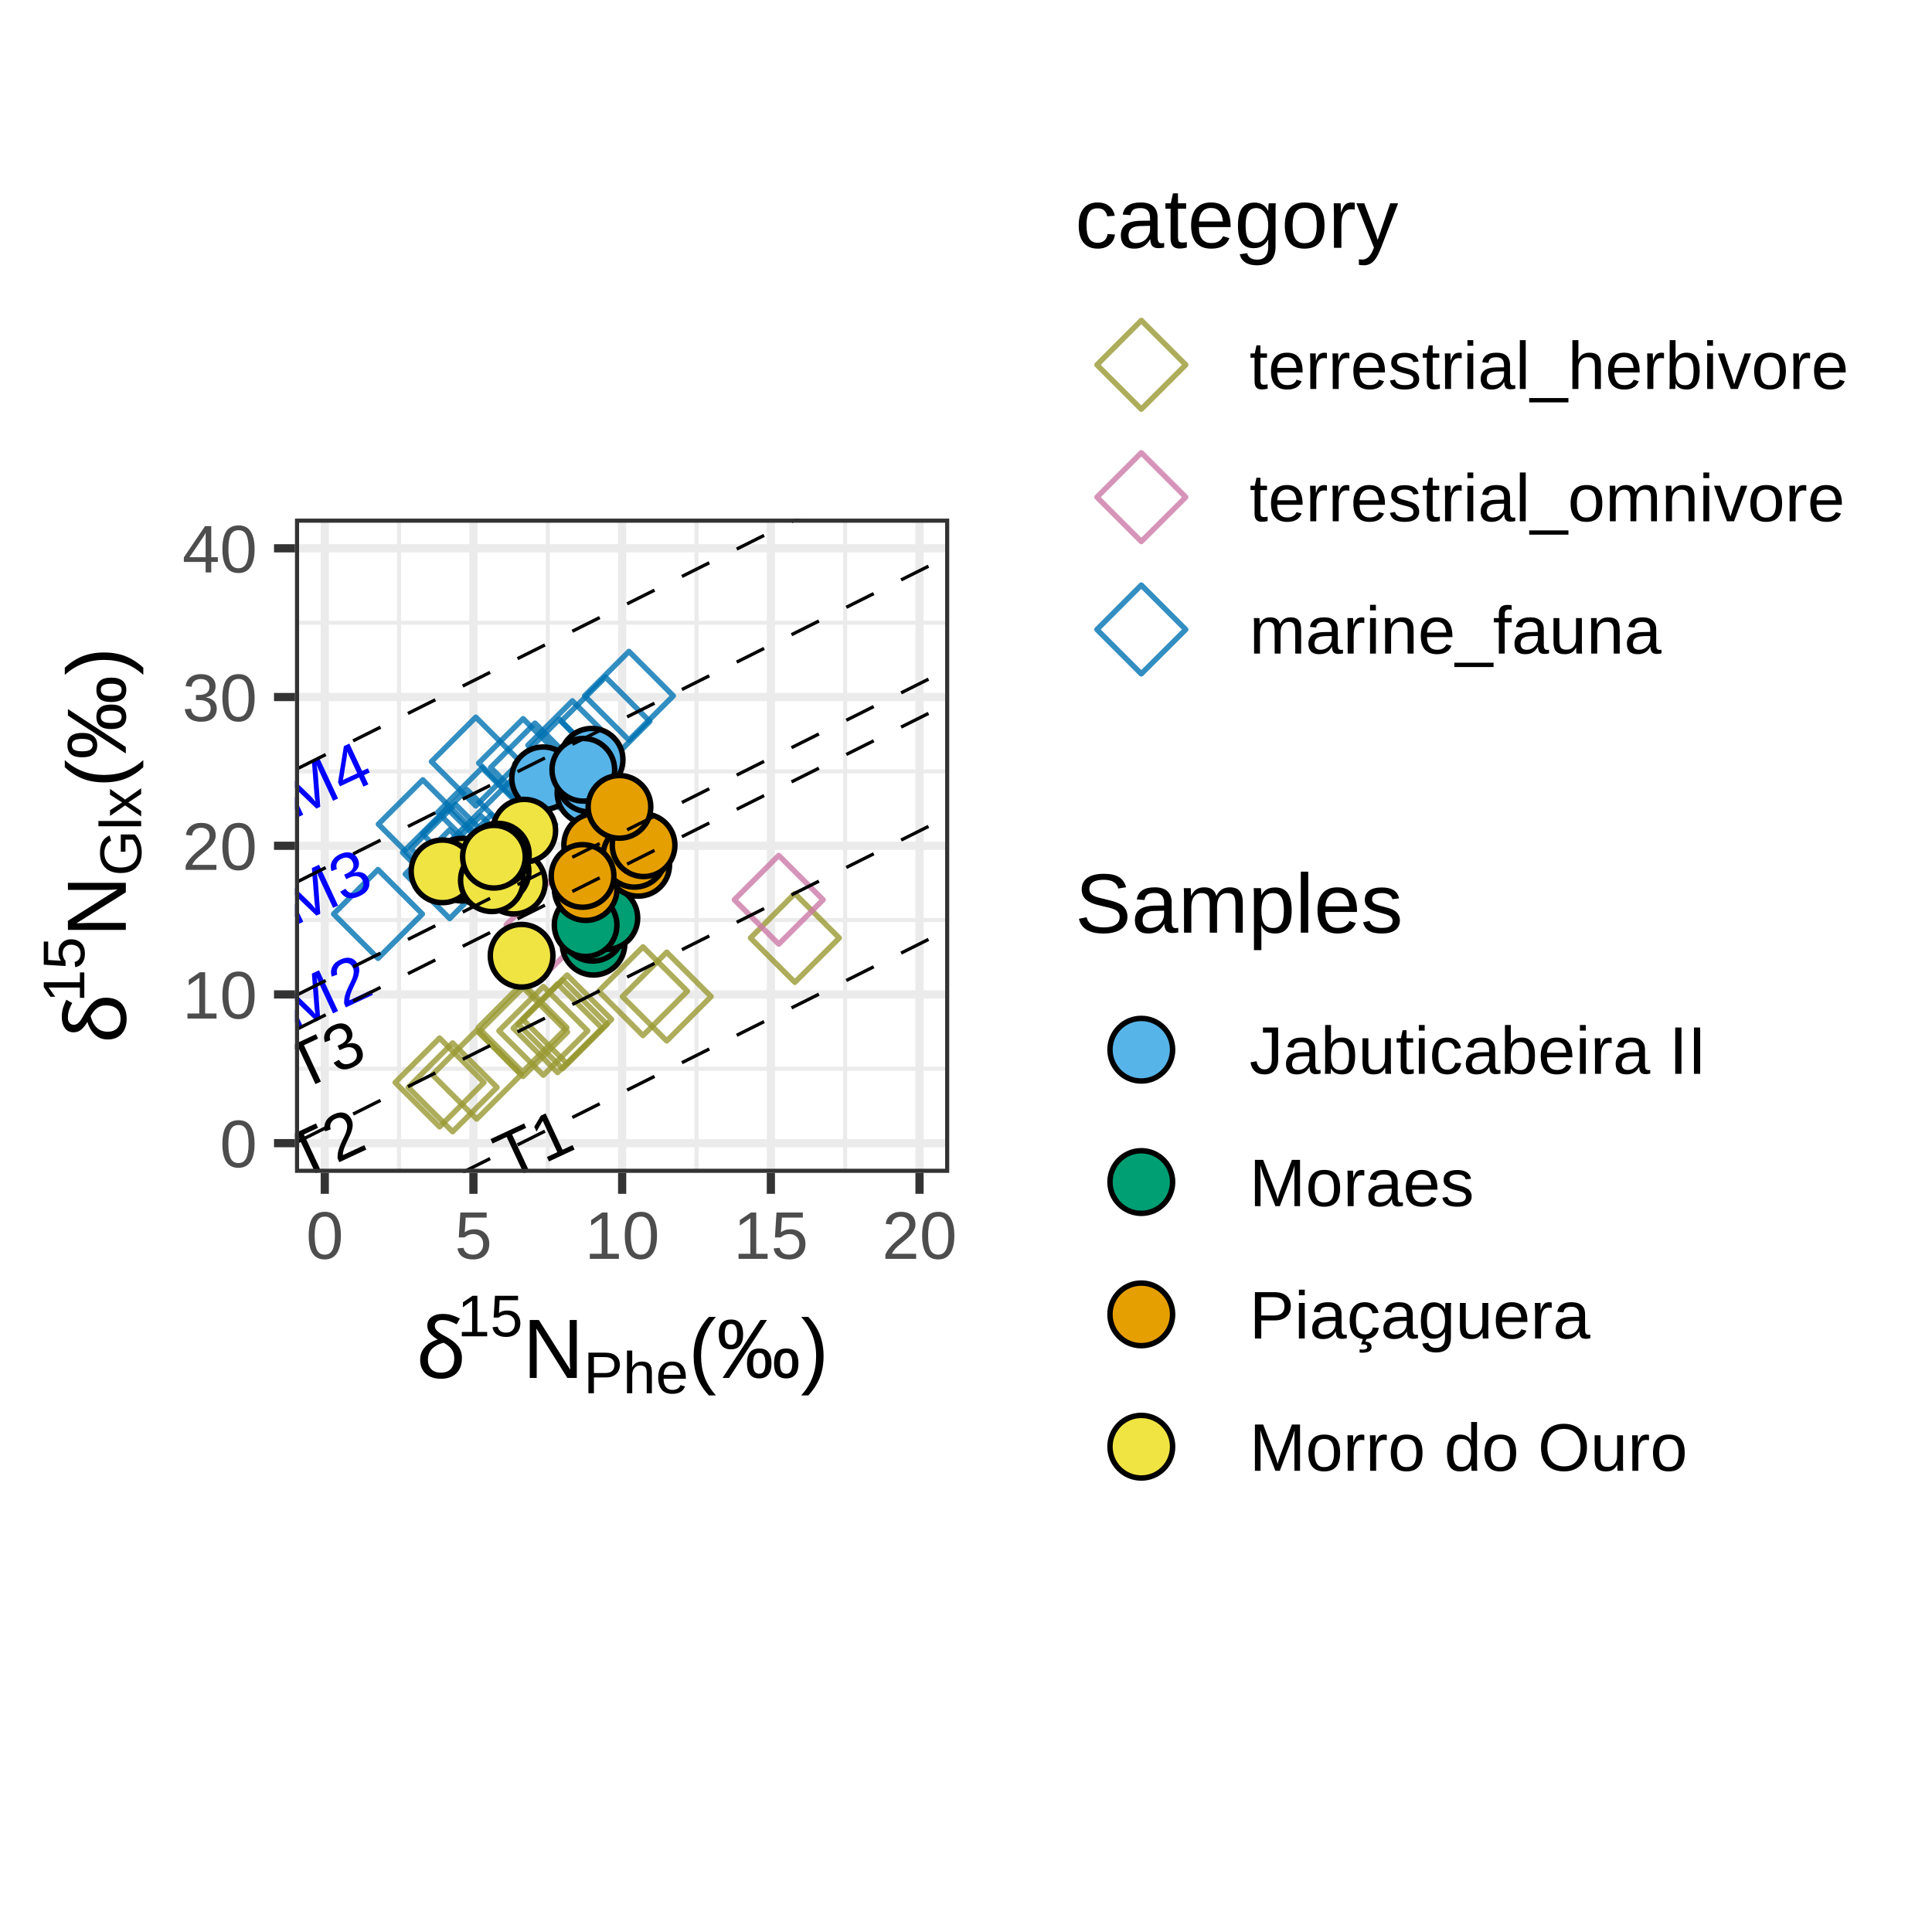
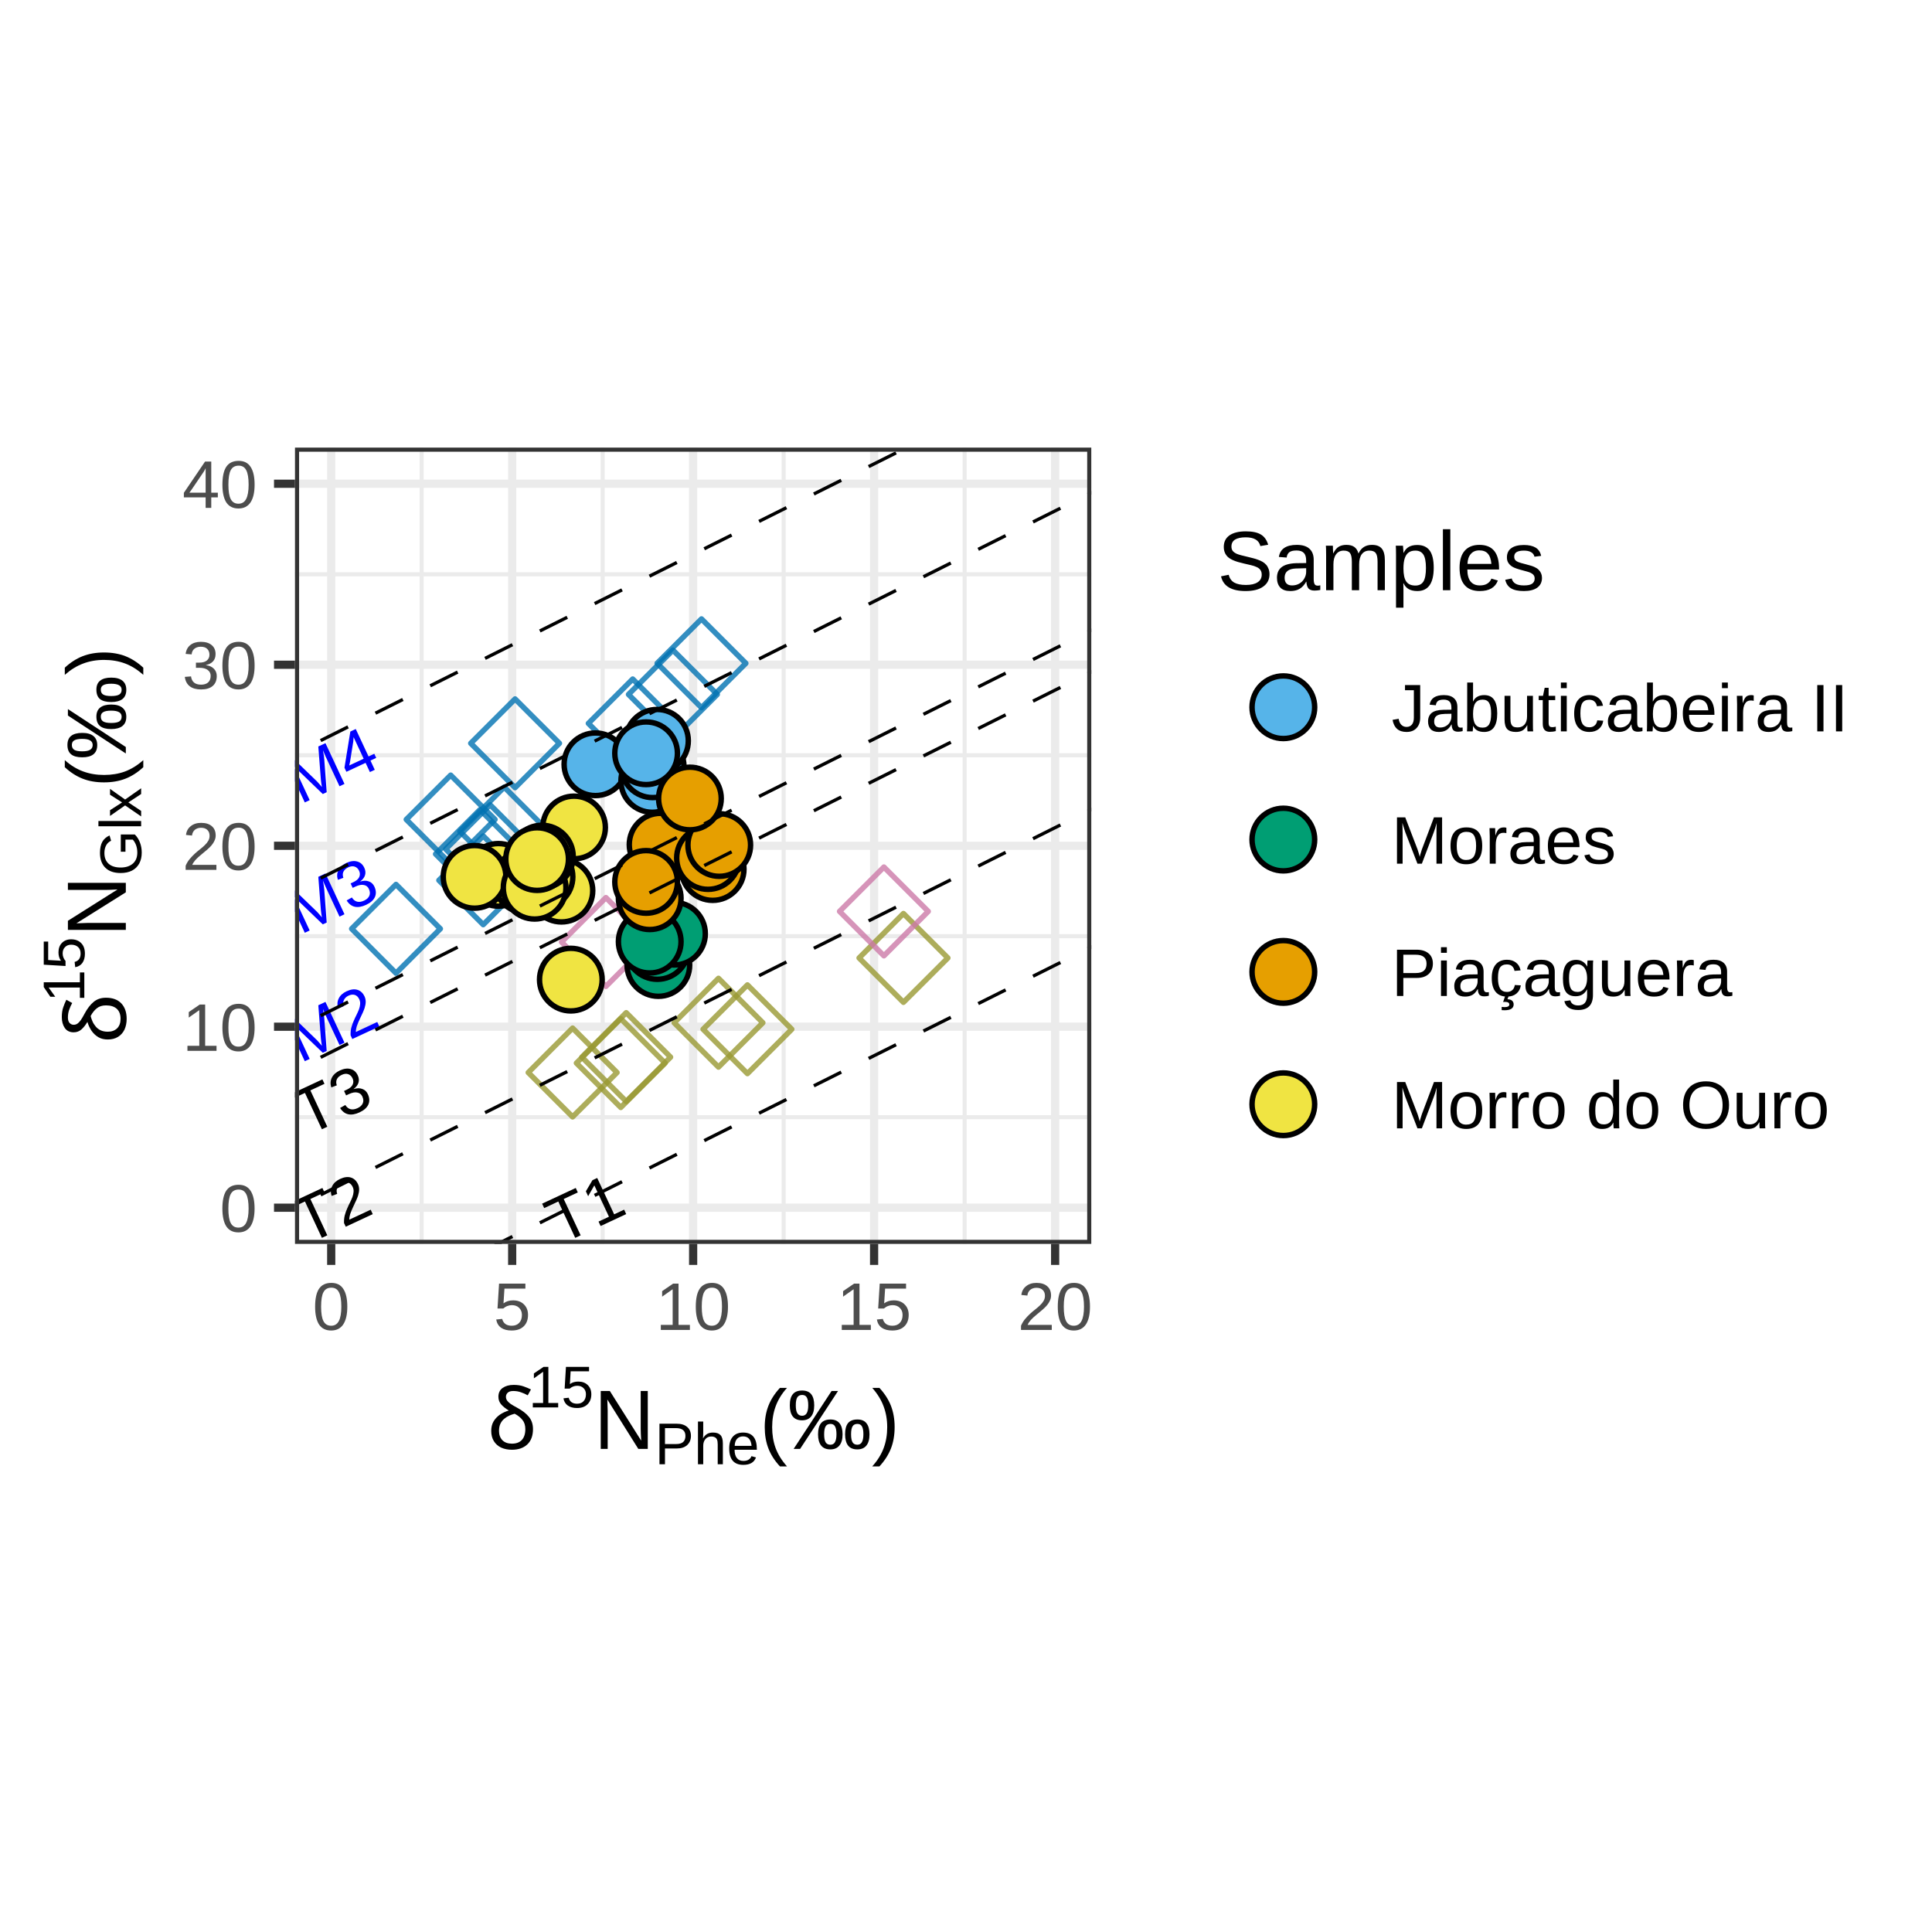
<svg xmlns="http://www.w3.org/2000/svg" width="252.28pt" height="252.28pt" viewBox="0 0 252.28 252.28">
  <g class="svglite">
    <defs>
      <style type="text/css">
    .svglite line, .svglite polyline, .svglite polygon, .svglite path, .svglite rect, .svglite circle {
      fill: none;
      stroke: #000000;
      stroke-linecap: round;
      stroke-linejoin: round;
      stroke-miterlimit: 10.00;
    }
    .svglite text {
      white-space: pre;
    }
    .svglite g.glyphgroup path {
      fill: inherit;
      stroke: none;
    }
  </style>
    </defs>
    <rect width="100%" height="100%" style="stroke: none; fill: #FFFFFF;" />
    <defs>
      <clipPath id="cpMC4wMHwyNTIuMjh8MC4wMHwyNTIuMjg=">
        <rect x="0.00" y="0.00" width="252.28" height="252.28" />
      </clipPath>
    </defs>
    <g clip-path="url(#cpMC4wMHwyNTIuMjh8MC4wMHwyNTIuMjg=)">
</g>
    <defs>
-       <clipPath id="cpMC4wMHwyNTIuMjh8NjIuMjR8MTkwLjA0">
-         <rect x="0.00" y="62.24" width="252.28" height="127.80" />
+       <clipPath id="cpMC4wMHwyNTIuMjh8NTIuOTd8MTk5LjMy">
+         <rect x="0" y="52.97" width="252.28" height="146.35" />
      </clipPath>
    </defs>
-     <g clip-path="url(#cpMC4wMHwyNTIuMjh8NjIuMjR8MTkwLjA0)">
-       <rect x="0.00" y="62.24" width="252.28" height="127.80" style="stroke-width: 1.07; stroke: #FFFFFF; fill: #FFFFFF;" />
+     <g clip-path="url(#cpMC4wMHwyNTIuMjh8NTIuOTd8MTk5LjMy)">
+       <rect x="0" y="52.97" width="252.28" height="146.35" style="stroke-width: 1.07; stroke: #FFFFFF; fill: #FFFFFF;" />
    </g>
    <g clip-path="url(#cpMC4wMHwyNTIuMjh8MC4wMHwyNTIuMjg=)">
</g>
    <defs>
-       <clipPath id="cpMzguNTJ8MTIzLjk1fDY3LjcyfDE1My4xNQ==">
-         <rect x="38.52" y="67.72" width="85.43" height="85.43" />
+       <clipPath id="cpMzguNTJ8MTQyLjUwfDU4LjQ1fDE2Mi40Mw==">
+         <rect x="38.52" y="58.45" width="103.98" height="103.98" />
      </clipPath>
    </defs>
-     <g clip-path="url(#cpMzguNTJ8MTIzLjk1fDY3LjcyfDE1My4xNQ==)">
-       <rect x="38.52" y="67.72" width="85.43" height="85.43" style="stroke-width: 1.07; stroke: none; fill: #FFFFFF;" />
-       <polyline points="38.52,139.56 123.95,139.56 " style="stroke-width: 0.53; stroke: #EBEBEB; stroke-linecap: butt;" />
-       <polyline points="38.52,120.14 123.95,120.14 " style="stroke-width: 0.53; stroke: #EBEBEB; stroke-linecap: butt;" />
-       <polyline points="38.52,100.73 123.95,100.73 " style="stroke-width: 0.53; stroke: #EBEBEB; stroke-linecap: butt;" />
-       <polyline points="38.52,81.31 123.95,81.31 " style="stroke-width: 0.53; stroke: #EBEBEB; stroke-linecap: butt;" />
-       <polyline points="52.11,153.15 52.11,67.72 " style="stroke-width: 0.53; stroke: #EBEBEB; stroke-linecap: butt;" />
-       <polyline points="71.53,153.15 71.53,67.72 " style="stroke-width: 0.53; stroke: #EBEBEB; stroke-linecap: butt;" />
-       <polyline points="90.95,153.15 90.95,67.72 " style="stroke-width: 0.53; stroke: #EBEBEB; stroke-linecap: butt;" />
-       <polyline points="110.36,153.15 110.36,67.72 " style="stroke-width: 0.53; stroke: #EBEBEB; stroke-linecap: butt;" />
-       <polyline points="38.52,149.27 123.95,149.27 " style="stroke-width: 1.07; stroke: #EBEBEB; stroke-linecap: butt;" />
-       <polyline points="38.52,129.85 123.95,129.85 " style="stroke-width: 1.07; stroke: #EBEBEB; stroke-linecap: butt;" />
-       <polyline points="38.52,110.44 123.95,110.44 " style="stroke-width: 1.07; stroke: #EBEBEB; stroke-linecap: butt;" />
-       <polyline points="38.52,91.02 123.95,91.02 " style="stroke-width: 1.07; stroke: #EBEBEB; stroke-linecap: butt;" />
-       <polyline points="38.52,71.60 123.95,71.60 " style="stroke-width: 1.07; stroke: #EBEBEB; stroke-linecap: butt;" />
-       <polyline points="42.41,153.15 42.41,67.72 " style="stroke-width: 1.07; stroke: #EBEBEB; stroke-linecap: butt;" />
-       <polyline points="61.82,153.15 61.82,67.72 " style="stroke-width: 1.07; stroke: #EBEBEB; stroke-linecap: butt;" />
-       <polyline points="81.24,153.15 81.24,67.72 " style="stroke-width: 1.07; stroke: #EBEBEB; stroke-linecap: butt;" />
-       <polyline points="100.66,153.15 100.66,67.72 " style="stroke-width: 1.07; stroke: #EBEBEB; stroke-linecap: butt;" />
-       <polyline points="120.07,153.15 120.07,67.72 " style="stroke-width: 1.07; stroke: #EBEBEB; stroke-linecap: butt;" />
-       <polygon points="49.36,125.14 55.15,119.35 49.36,113.55 43.56,119.35 " style="stroke-width: 0.71; stroke: #0072B2; stroke-opacity: 0.80;" />
-       <polygon points="55.21,113.42 61.00,107.62 55.21,101.83 49.41,107.62 " style="stroke-width: 0.71; stroke: #0072B2; stroke-opacity: 0.80;" />
-       <polygon points="58.37,117.12 64.16,111.33 58.37,105.54 52.57,111.33 " style="stroke-width: 0.71; stroke: #0072B2; stroke-opacity: 0.80;" />
-       <polygon points="58.72,119.94 64.51,114.14 58.72,108.35 52.92,114.14 " style="stroke-width: 0.71; stroke: #0072B2; stroke-opacity: 0.80;" />
-       <polygon points="59.45,116.61 65.24,110.81 59.45,105.02 53.65,110.81 " style="stroke-width: 0.71; stroke: #0072B2; stroke-opacity: 0.80;" />
-       <polygon points="60.97,114.69 66.76,108.90 60.97,103.11 55.17,108.90 " style="stroke-width: 0.71; stroke: #0072B2; stroke-opacity: 0.80;" />
-       <polygon points="62.13,105.24 67.93,99.45 62.13,93.65 56.34,99.45 " style="stroke-width: 0.71; stroke: #0072B2; stroke-opacity: 0.80;" />
-       <polygon points="74.74,103.10 80.53,97.31 74.74,91.52 68.94,97.31 " style="stroke-width: 0.71; stroke: #0072B2; stroke-opacity: 0.80;" />
-       <polygon points="79.06,99.99 84.85,94.20 79.06,88.41 73.27,94.20 " style="stroke-width: 0.71; stroke: #0072B2; stroke-opacity: 0.80;" />
-       <polygon points="82.13,96.65 87.92,90.86 82.13,85.06 76.34,90.86 " style="stroke-width: 0.71; stroke: #0072B2; stroke-opacity: 0.80;" />
-       <polygon points="103.79,128.27 109.59,122.48 103.79,116.68 98.00,122.48 " style="stroke-width: 0.71; stroke: #999933; stroke-opacity: 0.80;" />
-       <polygon points="83.96,135.22 89.76,129.43 83.96,123.64 78.17,129.43 " style="stroke-width: 0.71; stroke: #999933; stroke-opacity: 0.80;" />
-       <polygon points="74.05,138.91 79.85,133.11 74.05,127.32 68.26,133.11 " style="stroke-width: 0.71; stroke: #999933; stroke-opacity: 0.80;" />
-       <polygon points="73.47,139.55 79.27,133.75 73.47,127.96 67.68,133.75 " style="stroke-width: 0.71; stroke: #999933; stroke-opacity: 0.80;" />
-       <polygon points="68.31,140.56 74.10,134.76 68.31,128.97 62.51,134.76 " style="stroke-width: 0.71; stroke: #999933; stroke-opacity: 0.80;" />
-       <polygon points="101.69,123.28 107.48,117.49 101.69,111.70 95.89,117.49 " style="stroke-width: 0.71; stroke: #CC79A7; stroke-opacity: 0.80;" />
-       <polygon points="87.06,135.92 92.85,130.13 87.06,124.34 81.27,130.13 " style="stroke-width: 0.71; stroke: #999933; stroke-opacity: 0.80;" />
-       <polygon points="71.88,126.56 77.67,120.77 71.88,114.97 66.09,120.77 " style="stroke-width: 0.71; stroke: #CC79A7; stroke-opacity: 0.80;" />
-       <polygon points="66.75,113.47 72.55,107.68 66.75,101.89 60.96,107.68 " style="stroke-width: 0.71; stroke: #0072B2; stroke-opacity: 0.80;" />
-       <polygon points="64.15,117.98 69.95,112.18 64.15,106.39 58.36,112.18 " style="stroke-width: 0.71; stroke: #0072B2; stroke-opacity: 0.80;" />
-       <polygon points="62.79,118.11 68.59,112.32 62.79,106.53 57.00,112.32 " style="stroke-width: 0.71; stroke: #0072B2; stroke-opacity: 0.80;" />
-       <polygon points="69.86,106.02 75.65,100.22 69.86,94.43 64.07,100.22 " style="stroke-width: 0.71; stroke: #0072B2; stroke-opacity: 0.80;" />
-       <polygon points="68.31,105.43 74.10,99.64 68.31,93.85 62.51,99.64 " style="stroke-width: 0.71; stroke: #0072B2; stroke-opacity: 0.80;" />
-       <polygon points="73.04,105.49 78.84,99.70 73.04,93.91 67.25,99.70 " style="stroke-width: 0.71; stroke: #0072B2; stroke-opacity: 0.80;" />
-       <polygon points="62.95,111.86 68.74,106.07 62.95,100.27 57.16,106.07 " style="stroke-width: 0.71; stroke: #0072B2; stroke-opacity: 0.80;" />
-       <polygon points="59.10,147.78 64.90,141.99 59.10,136.19 53.31,141.99 " style="stroke-width: 0.71; stroke: #999933; stroke-opacity: 0.80;" />
-       <polygon points="57.40,147.14 63.19,141.35 57.40,135.55 51.60,141.35 " style="stroke-width: 0.71; stroke: #999933; stroke-opacity: 0.80;" />
-       <polygon points="62.25,146.13 68.04,140.34 62.25,134.54 56.46,140.34 " style="stroke-width: 0.71; stroke: #999933; stroke-opacity: 0.80;" />
-       <polygon points="68.23,139.98 74.02,134.18 68.23,128.39 62.44,134.18 " style="stroke-width: 0.71; stroke: #999933; stroke-opacity: 0.80;" />
-       <polygon points="70.95,140.40 76.74,134.61 70.95,128.82 65.15,134.61 " style="stroke-width: 0.71; stroke: #999933; stroke-opacity: 0.80;" />
-       <polygon points="72.81,140.05 78.61,134.26 72.81,128.47 67.02,134.26 " style="stroke-width: 0.71; stroke: #999933; stroke-opacity: 0.80;" />
-       <circle cx="70.92" cy="101.63" r="4.09" style="stroke-width: 0.71; fill: #56B4E9;" />
-       <circle cx="76.84" cy="103.49" r="4.09" style="stroke-width: 0.71; fill: #56B4E9;" />
-       <circle cx="76.88" cy="101.91" r="4.09" style="stroke-width: 0.71; fill: #56B4E9;" />
-       <circle cx="77.25" cy="99.21" r="4.09" style="stroke-width: 0.71; fill: #56B4E9;" />
-       <circle cx="76.17" cy="100.52" r="4.09" style="stroke-width: 0.71; fill: #56B4E9;" />
-       <circle cx="77.50" cy="123.23" r="4.09" style="stroke-width: 0.71; fill: #009E73;" />
-       <circle cx="77.38" cy="121.41" r="4.09" style="stroke-width: 0.71; fill: #009E73;" />
-       <circle cx="79.18" cy="119.88" r="4.09" style="stroke-width: 0.71; fill: #009E73;" />
-       <circle cx="76.47" cy="120.80" r="4.09" style="stroke-width: 0.71; fill: #009E73;" />
-       <circle cx="82.63" cy="111.73" r="4.09" style="stroke-width: 0.71; fill: #E69F00;" />
-       <circle cx="81.07" cy="108.92" r="4.09" style="stroke-width: 0.71; fill: #E69F00;" />
-       <circle cx="83.34" cy="112.93" r="4.09" style="stroke-width: 0.71; fill: #E69F00;" />
-       <circle cx="76.48" cy="116.10" r="4.09" style="stroke-width: 0.71; fill: #E69F00;" />
-       <circle cx="77.72" cy="110.32" r="4.09" style="stroke-width: 0.71; fill: #E69F00;" />
-       <circle cx="82.84" cy="111.75" r="4.09" style="stroke-width: 0.71; fill: #E69F00;" />
-       <circle cx="84.04" cy="110.37" r="4.09" style="stroke-width: 0.71; fill: #E69F00;" />
-       <circle cx="76.07" cy="114.38" r="4.09" style="stroke-width: 0.71; fill: #E69F00;" />
-       <circle cx="80.89" cy="105.36" r="4.09" style="stroke-width: 0.71; fill: #E69F00;" />
-       <circle cx="67.10" cy="115.25" r="4.09" style="stroke-width: 0.71; fill: #F0E442;" />
-       <circle cx="60.35" cy="113.56" r="4.09" style="stroke-width: 0.71; fill: #F0E442;" />
-       <circle cx="63.26" cy="114.26" r="4.09" style="stroke-width: 0.71; fill: #F0E442;" />
-       <circle cx="57.78" cy="113.78" r="4.09" style="stroke-width: 0.71; fill: #F0E442;" />
-       <circle cx="68.11" cy="124.80" r="4.09" style="stroke-width: 0.71; fill: #F0E442;" />
-       <circle cx="64.97" cy="113.78" r="4.09" style="stroke-width: 0.71; fill: #F0E442;" />
-       <circle cx="68.46" cy="108.47" r="4.09" style="stroke-width: 0.71; fill: #F0E442;" />
-       <circle cx="64.23" cy="114.94" r="4.09" style="stroke-width: 0.71; fill: #F0E442;" />
-       <circle cx="65.01" cy="111.60" r="4.09" style="stroke-width: 0.71; fill: #F0E442;" />
-       <circle cx="64.50" cy="111.87" r="4.09" style="stroke-width: 0.71; fill: #F0E442;" />
-       <text transform="translate(70.88,152.04) rotate(-25)" text-anchor="middle" style="font-size: 8.54px; font-family: &quot;Arial&quot;;" textLength="9.97px" lengthAdjust="spacingAndGlyphs">T1</text>
-       <text transform="translate(43.70,152.04) rotate(-25)" text-anchor="middle" style="font-size: 8.54px; font-family: &quot;Arial&quot;;" textLength="9.97px" lengthAdjust="spacingAndGlyphs">T2</text>
-       <text transform="translate(43.70,140.39) rotate(-25)" text-anchor="middle" style="font-size: 8.54px; font-family: &quot;Arial&quot;;" textLength="9.97px" lengthAdjust="spacingAndGlyphs">T3</text>
-       <text transform="translate(43.70,132.23) rotate(-25)" text-anchor="middle" style="font-size: 8.54px;fill: #0000FF; font-family: &quot;Arial&quot;;" textLength="11.86px" lengthAdjust="spacingAndGlyphs">M2</text>
-       <text transform="translate(43.70,118.45) rotate(-25)" text-anchor="middle" style="font-size: 8.54px;fill: #0000FF; font-family: &quot;Arial&quot;;" textLength="11.86px" lengthAdjust="spacingAndGlyphs">M3</text>
-       <text transform="translate(43.70,104.47) rotate(-25)" text-anchor="middle" style="font-size: 8.54px;fill: #0000FF; font-family: &quot;Arial&quot;;" textLength="11.86px" lengthAdjust="spacingAndGlyphs">M4</text>
-       <line x1="-46.91" y1="206.74" x2="209.39" y2="78.59" style="stroke-width: 0.43; stroke-dasharray: 4.00,4.00; stroke-linecap: butt;" />
-       <line x1="-46.91" y1="191.98" x2="209.39" y2="63.84" style="stroke-width: 0.43; stroke-dasharray: 4.00,4.00; stroke-linecap: butt;" />
-       <line x1="-46.91" y1="177.23" x2="209.39" y2="49.08" style="stroke-width: 0.43; stroke-dasharray: 4.00,4.00; stroke-linecap: butt;" />
-       <line x1="-46.91" y1="172.76" x2="209.39" y2="44.61" style="stroke-width: 0.43; stroke-dasharray: 4.00,4.00; stroke-linecap: butt;" />
-       <line x1="-46.91" y1="158.01" x2="209.39" y2="29.86" style="stroke-width: 0.43; stroke-dasharray: 4.00,4.00; stroke-linecap: butt;" />
-       <line x1="-46.91" y1="143.25" x2="209.39" y2="15.10" style="stroke-width: 0.43; stroke-dasharray: 4.00,4.00; stroke-linecap: butt;" />
-       <rect x="38.52" y="67.72" width="85.43" height="85.43" style="stroke-width: 1.07; stroke: #333333;" />
+     <g clip-path="url(#cpMzguNTJ8MTQyLjUwfDU4LjQ1fDE2Mi40Mw==)">
+       <rect x="38.52" y="58.45" width="103.98" height="103.98" style="stroke-width: 1.07; stroke: none; fill: #FFFFFF;" />
+       <polyline points="38.52,145.88 142.50,145.88 " style="stroke-width: 0.53; stroke: #EBEBEB; stroke-linecap: butt;" />
+       <polyline points="38.52,122.25 142.50,122.25 " style="stroke-width: 0.53; stroke: #EBEBEB; stroke-linecap: butt;" />
+       <polyline points="38.52,98.62 142.50,98.62 " style="stroke-width: 0.53; stroke: #EBEBEB; stroke-linecap: butt;" />
+       <polyline points="38.52,74.99 142.50,74.99 " style="stroke-width: 0.53; stroke: #EBEBEB; stroke-linecap: butt;" />
+       <polyline points="55.06,162.43 55.06,58.45 " style="stroke-width: 0.53; stroke: #EBEBEB; stroke-linecap: butt;" />
+       <polyline points="78.70,162.43 78.70,58.45 " style="stroke-width: 0.53; stroke: #EBEBEB; stroke-linecap: butt;" />
+       <polyline points="102.33,162.43 102.33,58.45 " style="stroke-width: 0.53; stroke: #EBEBEB; stroke-linecap: butt;" />
+       <polyline points="125.96,162.43 125.96,58.45 " style="stroke-width: 0.53; stroke: #EBEBEB; stroke-linecap: butt;" />
+       <polyline points="38.52,157.70 142.50,157.70 " style="stroke-width: 1.07; stroke: #EBEBEB; stroke-linecap: butt;" />
+       <polyline points="38.52,134.07 142.50,134.07 " style="stroke-width: 1.07; stroke: #EBEBEB; stroke-linecap: butt;" />
+       <polyline points="38.52,110.44 142.50,110.44 " style="stroke-width: 1.07; stroke: #EBEBEB; stroke-linecap: butt;" />
+       <polyline points="38.52,86.80 142.50,86.80 " style="stroke-width: 1.07; stroke: #EBEBEB; stroke-linecap: butt;" />
+       <polyline points="38.52,63.17 142.50,63.17 " style="stroke-width: 1.07; stroke: #EBEBEB; stroke-linecap: butt;" />
+       <polyline points="43.25,162.43 43.25,58.45 " style="stroke-width: 1.07; stroke: #EBEBEB; stroke-linecap: butt;" />
+       <polyline points="66.88,162.43 66.88,58.45 " style="stroke-width: 1.07; stroke: #EBEBEB; stroke-linecap: butt;" />
+       <polyline points="90.51,162.43 90.51,58.45 " style="stroke-width: 1.07; stroke: #EBEBEB; stroke-linecap: butt;" />
+       <polyline points="114.14,162.43 114.14,58.45 " style="stroke-width: 1.07; stroke: #EBEBEB; stroke-linecap: butt;" />
+       <polyline points="137.78,162.43 137.78,58.45 " style="stroke-width: 1.07; stroke: #EBEBEB; stroke-linecap: butt;" />
+       <polygon points="51.71,127.08 57.50,121.28 51.71,115.49 45.92,121.28 " style="stroke-width: 0.71; stroke: #0072B2; stroke-opacity: 0.80;" />
+       <polygon points="58.85,112.80 64.64,107.01 58.85,101.22 53.05,107.01 " style="stroke-width: 0.71; stroke: #0072B2; stroke-opacity: 0.80;" />
+       <polygon points="62.67,117.32 68.47,111.52 62.67,105.73 56.88,111.52 " style="stroke-width: 0.71; stroke: #0072B2; stroke-opacity: 0.80;" />
+       <polygon points="63.10,120.74 68.89,114.95 63.10,109.16 57.31,114.95 " style="stroke-width: 0.71; stroke: #0072B2; stroke-opacity: 0.80;" />
+       <polygon points="64.00,116.68 69.79,110.88 64.00,105.09 58.20,110.88 " style="stroke-width: 0.71; stroke: #0072B2; stroke-opacity: 0.80;" />
+       <polygon points="65.84,114.36 71.63,108.57 65.84,102.78 60.05,108.57 " style="stroke-width: 0.71; stroke: #0072B2; stroke-opacity: 0.80;" />
+       <polygon points="67.26,102.85 73.05,97.06 67.26,91.27 61.47,97.06 " style="stroke-width: 0.71; stroke: #0072B2; stroke-opacity: 0.80;" />
+       <polygon points="82.62,100.25 88.41,94.46 82.62,88.67 76.83,94.46 " style="stroke-width: 0.71; stroke: #0072B2; stroke-opacity: 0.80;" />
+       <polygon points="87.87,96.47 93.66,90.68 87.87,84.89 82.07,90.68 " style="stroke-width: 0.71; stroke: #0072B2; stroke-opacity: 0.80;" />
+       <polygon points="91.60,92.41 97.39,86.61 91.60,80.82 85.81,86.61 " style="stroke-width: 0.71; stroke: #0072B2; stroke-opacity: 0.80;" />
+       <polygon points="117.97,130.88 123.77,125.09 117.97,119.29 112.18,125.09 " style="stroke-width: 0.71; stroke: #999933; stroke-opacity: 0.80;" />
+       <polygon points="93.82,139.34 99.61,133.55 93.82,127.75 88.03,133.55 " style="stroke-width: 0.71; stroke: #999933; stroke-opacity: 0.80;" />
+       <polygon points="81.77,143.83 87.56,138.04 81.77,132.24 75.98,138.04 " style="stroke-width: 0.71; stroke: #999933; stroke-opacity: 0.80;" />
+       <polygon points="81.06,144.61 86.85,138.82 81.06,133.02 75.27,138.82 " style="stroke-width: 0.71; stroke: #999933; stroke-opacity: 0.80;" />
+       <polygon points="74.77,145.84 80.57,140.05 74.77,134.25 68.98,140.05 " style="stroke-width: 0.71; stroke: #999933; stroke-opacity: 0.80;" />
+       <polygon points="115.42,124.81 121.21,119.01 115.42,113.22 109.63,119.01 " style="stroke-width: 0.71; stroke: #CC79A7; stroke-opacity: 0.80;" />
+       <polygon points="97.60,140.19 103.39,134.40 97.60,128.61 91.81,134.40 " style="stroke-width: 0.71; stroke: #999933; stroke-opacity: 0.80;" />
+       <polygon points="79.12,128.80 84.91,123.01 79.12,117.21 73.33,123.01 " style="stroke-width: 0.71; stroke: #CC79A7; stroke-opacity: 0.80;" />
+       <circle cx="77.75" cy="99.80" r="4.09" style="stroke-width: 0.71; fill: #56B4E9;" />
+       <circle cx="85.17" cy="101.98" r="4.09" style="stroke-width: 0.71; fill: #56B4E9;" />
+       <circle cx="85.22" cy="100.06" r="4.09" style="stroke-width: 0.71; fill: #56B4E9;" />
+       <circle cx="85.79" cy="96.73" r="4.09" style="stroke-width: 0.71; fill: #56B4E9;" />
+       <circle cx="84.37" cy="98.36" r="4.09" style="stroke-width: 0.71; fill: #56B4E9;" />
+       <circle cx="85.97" cy="126.01" r="4.09" style="stroke-width: 0.71; fill: #009E73;" />
+       <circle cx="85.83" cy="123.79" r="4.09" style="stroke-width: 0.71; fill: #009E73;" />
+       <circle cx="88.01" cy="121.92" r="4.09" style="stroke-width: 0.71; fill: #009E73;" />
+       <circle cx="84.84" cy="122.96" r="4.09" style="stroke-width: 0.71; fill: #009E73;" />
+       <circle cx="92.21" cy="112.02" r="4.09" style="stroke-width: 0.71; fill: #E69F00;" />
+       <circle cx="90.32" cy="108.59" r="4.09" style="stroke-width: 0.71; fill: #E69F00;" />
+       <circle cx="93.06" cy="113.48" r="4.09" style="stroke-width: 0.71; fill: #E69F00;" />
+       <circle cx="84.84" cy="117.29" r="4.09" style="stroke-width: 0.71; fill: #E69F00;" />
+       <circle cx="86.26" cy="110.29" r="4.09" style="stroke-width: 0.71; fill: #E69F00;" />
+       <circle cx="92.45" cy="112.04" r="4.09" style="stroke-width: 0.71; fill: #E69F00;" />
+       <circle cx="93.92" cy="110.34" r="4.09" style="stroke-width: 0.71; fill: #E69F00;" />
+       <circle cx="84.37" cy="115.16" r="4.09" style="stroke-width: 0.71; fill: #E69F00;" />
+       <circle cx="90.09" cy="104.27" r="4.09" style="stroke-width: 0.71; fill: #E69F00;" />
+       <circle cx="73.31" cy="116.30" r="4.09" style="stroke-width: 0.71; fill: #F0E442;" />
+       <circle cx="65.08" cy="114.24" r="4.09" style="stroke-width: 0.71; fill: #F0E442;" />
+       <circle cx="68.63" cy="115.09" r="4.09" style="stroke-width: 0.71; fill: #F0E442;" />
+       <circle cx="61.97" cy="114.50" r="4.09" style="stroke-width: 0.71; fill: #F0E442;" />
+       <circle cx="74.54" cy="127.92" r="4.09" style="stroke-width: 0.71; fill: #F0E442;" />
+       <circle cx="70.71" cy="114.50" r="4.09" style="stroke-width: 0.71; fill: #F0E442;" />
+       <circle cx="74.96" cy="108.05" r="4.09" style="stroke-width: 0.71; fill: #F0E442;" />
+       <circle cx="69.81" cy="115.92" r="4.09" style="stroke-width: 0.71; fill: #F0E442;" />
+       <circle cx="70.76" cy="111.85" r="4.09" style="stroke-width: 0.71; fill: #F0E442;" />
+       <circle cx="70.14" cy="112.18" r="4.09" style="stroke-width: 0.71; fill: #F0E442;" />
+       <text transform="translate(77.62,160.47) rotate(-25)" text-anchor="middle" style="font-size: 8.54px; font-family: &quot;Arial&quot;;" textLength="9.97px" lengthAdjust="spacingAndGlyphs">T1</text>
+       <text transform="translate(44.54,160.47) rotate(-25)" text-anchor="middle" style="font-size: 8.54px; font-family: &quot;Arial&quot;;" textLength="9.97px" lengthAdjust="spacingAndGlyphs">T2</text>
+       <text transform="translate(44.54,146.29) rotate(-25)" text-anchor="middle" style="font-size: 8.54px; font-family: &quot;Arial&quot;;" textLength="9.97px" lengthAdjust="spacingAndGlyphs">T3</text>
+       <text transform="translate(44.54,136.36) rotate(-25)" text-anchor="middle" style="font-size: 8.54px;fill: #0000FF; font-family: &quot;Arial&quot;;" textLength="11.86px" lengthAdjust="spacingAndGlyphs">M2</text>
+       <text transform="translate(44.54,119.59) rotate(-25)" text-anchor="middle" style="font-size: 8.54px;fill: #0000FF; font-family: &quot;Arial&quot;;" textLength="11.86px" lengthAdjust="spacingAndGlyphs">M3</text>
+       <text transform="translate(44.54,102.57) rotate(-25)" text-anchor="middle" style="font-size: 8.54px;fill: #0000FF; font-family: &quot;Arial&quot;;" textLength="11.86px" lengthAdjust="spacingAndGlyphs">M4</text>
+       <line x1="-65.46" y1="227.65" x2="246.48" y2="71.68" style="stroke-width: 0.43; stroke-dasharray: 4.00,4.00; stroke-linecap: butt;" />
+       <line x1="-65.46" y1="209.69" x2="246.48" y2="53.72" style="stroke-width: 0.43; stroke-dasharray: 4.00,4.00; stroke-linecap: butt;" />
+       <line x1="-65.46" y1="191.73" x2="246.48" y2="35.76" style="stroke-width: 0.43; stroke-dasharray: 4.00,4.00; stroke-linecap: butt;" />
+       <line x1="-65.46" y1="186.29" x2="246.48" y2="30.32" style="stroke-width: 0.43; stroke-dasharray: 4.00,4.00; stroke-linecap: butt;" />
+       <line x1="-65.46" y1="168.33" x2="246.48" y2="12.36" style="stroke-width: 0.43; stroke-dasharray: 4.00,4.00; stroke-linecap: butt;" />
+       <line x1="-65.46" y1="150.37" x2="246.48" y2="-5.60" style="stroke-width: 0.43; stroke-dasharray: 4.00,4.00; stroke-linecap: butt;" />
+       <rect x="38.52" y="58.45" width="103.98" height="103.98" style="stroke-width: 1.07; stroke: #333333;" />
    </g>
    <g clip-path="url(#cpMC4wMHwyNTIuMjh8MC4wMHwyNTIuMjg=)">
-       <text x="33.59" y="152.42" text-anchor="end" style="font-size: 8.80px;fill: #4D4D4D; font-family: &quot;Arial&quot;;" textLength="4.89px" lengthAdjust="spacingAndGlyphs">0</text>
-       <text x="33.59" y="133.00" text-anchor="end" style="font-size: 8.80px;fill: #4D4D4D; font-family: &quot;Arial&quot;;" textLength="9.78px" lengthAdjust="spacingAndGlyphs">10</text>
+       <text x="33.59" y="160.85" text-anchor="end" style="font-size: 8.80px;fill: #4D4D4D; font-family: &quot;Arial&quot;;" textLength="4.89px" lengthAdjust="spacingAndGlyphs">0</text>
+       <text x="33.59" y="137.22" text-anchor="end" style="font-size: 8.80px;fill: #4D4D4D; font-family: &quot;Arial&quot;;" textLength="9.78px" lengthAdjust="spacingAndGlyphs">10</text>
      <text x="33.59" y="113.59" text-anchor="end" style="font-size: 8.80px;fill: #4D4D4D; font-family: &quot;Arial&quot;;" textLength="9.78px" lengthAdjust="spacingAndGlyphs">20</text>
-       <text x="33.59" y="94.17" text-anchor="end" style="font-size: 8.80px;fill: #4D4D4D; font-family: &quot;Arial&quot;;" textLength="9.78px" lengthAdjust="spacingAndGlyphs">30</text>
-       <text x="33.59" y="74.75" text-anchor="end" style="font-size: 8.80px;fill: #4D4D4D; font-family: &quot;Arial&quot;;" textLength="9.78px" lengthAdjust="spacingAndGlyphs">40</text>
-       <polyline points="35.78,149.27 38.52,149.27 " style="stroke-width: 1.07; stroke: #333333; stroke-linecap: butt;" />
-       <polyline points="35.78,129.85 38.52,129.85 " style="stroke-width: 1.07; stroke: #333333; stroke-linecap: butt;" />
+       <text x="33.59" y="89.95" text-anchor="end" style="font-size: 8.80px;fill: #4D4D4D; font-family: &quot;Arial&quot;;" textLength="9.78px" lengthAdjust="spacingAndGlyphs">30</text>
+       <text x="33.59" y="66.32" text-anchor="end" style="font-size: 8.80px;fill: #4D4D4D; font-family: &quot;Arial&quot;;" textLength="9.78px" lengthAdjust="spacingAndGlyphs">40</text>
+       <polyline points="35.78,157.70 38.52,157.70 " style="stroke-width: 1.07; stroke: #333333; stroke-linecap: butt;" />
+       <polyline points="35.78,134.07 38.52,134.07 " style="stroke-width: 1.07; stroke: #333333; stroke-linecap: butt;" />
      <polyline points="35.78,110.44 38.52,110.44 " style="stroke-width: 1.07; stroke: #333333; stroke-linecap: butt;" />
-       <polyline points="35.78,91.02 38.52,91.02 " style="stroke-width: 1.07; stroke: #333333; stroke-linecap: butt;" />
-       <polyline points="35.78,71.60 38.52,71.60 " style="stroke-width: 1.07; stroke: #333333; stroke-linecap: butt;" />
-       <polyline points="42.41,155.89 42.41,153.15 " style="stroke-width: 1.07; stroke: #333333; stroke-linecap: butt;" />
-       <polyline points="61.82,155.89 61.82,153.15 " style="stroke-width: 1.07; stroke: #333333; stroke-linecap: butt;" />
-       <polyline points="81.24,155.89 81.24,153.15 " style="stroke-width: 1.07; stroke: #333333; stroke-linecap: butt;" />
-       <polyline points="100.66,155.89 100.66,153.15 " style="stroke-width: 1.07; stroke: #333333; stroke-linecap: butt;" />
-       <polyline points="120.07,155.89 120.07,153.15 " style="stroke-width: 1.07; stroke: #333333; stroke-linecap: butt;" />
-       <text x="42.41" y="164.38" text-anchor="middle" style="font-size: 8.80px;fill: #4D4D4D; font-family: &quot;Arial&quot;;" textLength="4.89px" lengthAdjust="spacingAndGlyphs">0</text>
-       <text x="61.82" y="164.38" text-anchor="middle" style="font-size: 8.80px;fill: #4D4D4D; font-family: &quot;Arial&quot;;" textLength="4.89px" lengthAdjust="spacingAndGlyphs">5</text>
-       <text x="81.24" y="164.38" text-anchor="middle" style="font-size: 8.80px;fill: #4D4D4D; font-family: &quot;Arial&quot;;" textLength="9.78px" lengthAdjust="spacingAndGlyphs">10</text>
-       <text x="100.66" y="164.38" text-anchor="middle" style="font-size: 8.80px;fill: #4D4D4D; font-family: &quot;Arial&quot;;" textLength="9.78px" lengthAdjust="spacingAndGlyphs">15</text>
-       <text x="120.07" y="164.38" text-anchor="middle" style="font-size: 8.80px;fill: #4D4D4D; font-family: &quot;Arial&quot;;" textLength="9.78px" lengthAdjust="spacingAndGlyphs">20</text>
-       <text x="54.27" y="179.93" style="font-size: 11.00px; font-family: &quot;Symbol&quot;;" textLength="5.44px" lengthAdjust="spacingAndGlyphs">δ</text>
-       <text x="59.71" y="174.50" style="font-size: 7.70px; font-family: &quot;Arial&quot;;" textLength="8.56px" lengthAdjust="spacingAndGlyphs">15</text>
-       <text x="68.27" y="179.93" style="font-size: 11.00px; font-family: &quot;Arial&quot;;" textLength="7.94px" lengthAdjust="spacingAndGlyphs">N</text>
-       <text x="76.21" y="181.93" style="font-size: 7.70px; font-family: &quot;Arial&quot;;" textLength="5.12px" lengthAdjust="spacingAndGlyphs">P</text>
-       <text x="81.34" y="181.93" style="font-size: 7.70px; font-family: &quot;Arial&quot;;" textLength="4.28px" lengthAdjust="spacingAndGlyphs">h</text>
-       <text x="85.62" y="181.93" style="font-size: 7.70px; font-family: &quot;Arial&quot;;" textLength="4.28px" lengthAdjust="spacingAndGlyphs">e</text>
-       <text x="89.89" y="179.93" style="font-size: 11.00px; font-family: &quot;Arial&quot;;" textLength="18.31px" lengthAdjust="spacingAndGlyphs">(‰)</text>
+       <polyline points="35.78,86.80 38.52,86.80 " style="stroke-width: 1.07; stroke: #333333; stroke-linecap: butt;" />
+       <polyline points="35.78,63.17 38.52,63.17 " style="stroke-width: 1.07; stroke: #333333; stroke-linecap: butt;" />
+       <polyline points="43.25,165.17 43.25,162.43 " style="stroke-width: 1.07; stroke: #333333; stroke-linecap: butt;" />
+       <polyline points="66.88,165.17 66.88,162.43 " style="stroke-width: 1.07; stroke: #333333; stroke-linecap: butt;" />
+       <polyline points="90.51,165.17 90.51,162.43 " style="stroke-width: 1.07; stroke: #333333; stroke-linecap: butt;" />
+       <polyline points="114.14,165.17 114.14,162.43 " style="stroke-width: 1.07; stroke: #333333; stroke-linecap: butt;" />
+       <polyline points="137.78,165.17 137.78,162.43 " style="stroke-width: 1.07; stroke: #333333; stroke-linecap: butt;" />
+       <text x="43.25" y="173.66" text-anchor="middle" style="font-size: 8.80px;fill: #4D4D4D; font-family: &quot;Arial&quot;;" textLength="4.89px" lengthAdjust="spacingAndGlyphs">0</text>
+       <text x="66.88" y="173.66" text-anchor="middle" style="font-size: 8.80px;fill: #4D4D4D; font-family: &quot;Arial&quot;;" textLength="4.89px" lengthAdjust="spacingAndGlyphs">5</text>
+       <text x="90.51" y="173.66" text-anchor="middle" style="font-size: 8.80px;fill: #4D4D4D; font-family: &quot;Arial&quot;;" textLength="9.78px" lengthAdjust="spacingAndGlyphs">10</text>
+       <text x="114.14" y="173.66" text-anchor="middle" style="font-size: 8.80px;fill: #4D4D4D; font-family: &quot;Arial&quot;;" textLength="9.78px" lengthAdjust="spacingAndGlyphs">15</text>
+       <text x="137.78" y="173.66" text-anchor="middle" style="font-size: 8.80px;fill: #4D4D4D; font-family: &quot;Arial&quot;;" textLength="9.78px" lengthAdjust="spacingAndGlyphs">20</text>
+       <text x="63.55" y="189.20" style="font-size: 11.00px; font-family: &quot;Symbol&quot;;" textLength="5.44px" lengthAdjust="spacingAndGlyphs">δ</text>
+       <text x="68.98" y="183.78" style="font-size: 7.70px; font-family: &quot;Arial&quot;;" textLength="8.56px" lengthAdjust="spacingAndGlyphs">15</text>
+       <text x="77.54" y="189.20" style="font-size: 11.00px; font-family: &quot;Arial&quot;;" textLength="7.94px" lengthAdjust="spacingAndGlyphs">N</text>
+       <text x="85.49" y="191.20" style="font-size: 7.70px; font-family: &quot;Arial&quot;;" textLength="5.12px" lengthAdjust="spacingAndGlyphs">P</text>
+       <text x="90.61" y="191.20" style="font-size: 7.70px; font-family: &quot;Arial&quot;;" textLength="4.28px" lengthAdjust="spacingAndGlyphs">h</text>
+       <text x="94.89" y="191.20" style="font-size: 7.70px; font-family: &quot;Arial&quot;;" textLength="4.28px" lengthAdjust="spacingAndGlyphs">e</text>
+       <text x="99.17" y="189.20" style="font-size: 11.00px; font-family: &quot;Arial&quot;;" textLength="18.31px" lengthAdjust="spacingAndGlyphs">(‰)</text>
      <text transform="translate(16.43,136.33) rotate(-90)" style="font-size: 11.00px; font-family: &quot;Symbol&quot;;" textLength="5.44px" lengthAdjust="spacingAndGlyphs">δ</text>
      <text transform="translate(11.01,130.89) rotate(-90)" style="font-size: 7.70px; font-family: &quot;Arial&quot;;" textLength="8.56px" lengthAdjust="spacingAndGlyphs">15</text>
      <text transform="translate(16.43,122.33) rotate(-90)" style="font-size: 11.00px; font-family: &quot;Arial&quot;;" textLength="7.94px" lengthAdjust="spacingAndGlyphs">N</text>
      <text transform="translate(18.43,114.39) rotate(-90)" style="font-size: 7.70px; font-family: &quot;Arial&quot;;" textLength="5.98px" lengthAdjust="spacingAndGlyphs">G</text>
      <text transform="translate(18.43,108.41) rotate(-90)" style="font-size: 7.70px; font-family: &quot;Arial&quot;;" textLength="1.70px" lengthAdjust="spacingAndGlyphs">l</text>
      <text transform="translate(18.43,106.70) rotate(-90)" style="font-size: 7.70px; font-family: &quot;Arial&quot;;" textLength="3.84px" lengthAdjust="spacingAndGlyphs">x</text>
      <text transform="translate(16.43,102.85) rotate(-90)" style="font-size: 11.00px; font-family: &quot;Arial&quot;;" textLength="18.31px" lengthAdjust="spacingAndGlyphs">(‰)</text>
-       <rect x="134.91" y="17.84" width="111.89" height="78.47" style="stroke-width: 1.07; stroke: none; fill: #FFFFFF;" />
-       <text x="140.39" y="32.36" style="font-size: 11.00px; font-family: &quot;Arial&quot;;" textLength="42.22px" lengthAdjust="spacingAndGlyphs">category</text>
-       <rect x="140.39" y="39.00" width="17.28" height="17.28" style="stroke-width: 1.07; stroke: none; fill: #FFFFFF;" />
-       <polygon points="149.03,53.43 154.83,47.64 149.03,41.84 143.24,47.64 " style="stroke-width: 0.71; stroke: #999933; stroke-opacity: 0.80;" />
-       <rect x="140.39" y="56.28" width="17.28" height="17.28" style="stroke-width: 1.07; stroke: none; fill: #FFFFFF;" />
-       <polygon points="149.03,70.71 154.83,64.92 149.03,59.12 143.24,64.92 " style="stroke-width: 0.71; stroke: #CC79A7; stroke-opacity: 0.80;" />
-       <rect x="140.39" y="73.56" width="17.28" height="17.28" style="stroke-width: 1.07; stroke: none; fill: #FFFFFF;" />
-       <polygon points="149.03,87.99 154.83,82.20 149.03,76.40 143.24,82.20 " style="stroke-width: 0.71; stroke: #0072B2; stroke-opacity: 0.80;" />
-       <text x="163.15" y="50.79" style="font-size: 8.80px; font-family: &quot;Arial&quot;;" textLength="78.17px" lengthAdjust="spacingAndGlyphs">terrestrial_herbivore</text>
-       <text x="163.15" y="68.07" style="font-size: 8.80px; font-family: &quot;Arial&quot;;" textLength="77.69px" lengthAdjust="spacingAndGlyphs">terrestrial_omnivore</text>
-       <text x="163.15" y="85.35" style="font-size: 8.80px; font-family: &quot;Arial&quot;;" textLength="53.77px" lengthAdjust="spacingAndGlyphs">marine_fauna</text>
-       <rect x="134.91" y="107.28" width="93.34" height="95.75" style="stroke-width: 1.07; stroke: none; fill: #FFFFFF;" />
-       <text x="140.39" y="121.79" style="font-size: 11.00px; font-family: &quot;Arial&quot;;" textLength="42.81px" lengthAdjust="spacingAndGlyphs">Samples</text>
-       <rect x="140.39" y="128.43" width="17.28" height="17.28" style="stroke-width: 1.07; stroke: none; fill: #FFFFFF;" />
-       <circle cx="149.03" cy="137.07" r="4.09" style="stroke-width: 0.71; fill: #56B4E9;" />
-       <rect x="140.39" y="145.71" width="17.28" height="17.28" style="stroke-width: 1.07; stroke: none; fill: #FFFFFF;" />
-       <circle cx="149.03" cy="154.35" r="4.09" style="stroke-width: 0.71; fill: #009E73;" />
-       <rect x="140.39" y="162.99" width="17.28" height="17.28" style="stroke-width: 1.07; stroke: none; fill: #FFFFFF;" />
-       <circle cx="149.03" cy="171.63" r="4.09" style="stroke-width: 0.71; fill: #E69F00;" />
-       <rect x="140.39" y="180.27" width="17.28" height="17.28" style="stroke-width: 1.07; stroke: none; fill: #FFFFFF;" />
-       <circle cx="149.03" cy="188.91" r="4.09" style="stroke-width: 0.71; fill: #F0E442;" />
-       <text x="163.15" y="140.22" style="font-size: 8.80px; font-family: &quot;Arial&quot;;" textLength="59.62px" lengthAdjust="spacingAndGlyphs">Jabuticabeira II</text>
-       <text x="163.15" y="157.50" style="font-size: 8.80px; font-family: &quot;Arial&quot;;" textLength="29.33px" lengthAdjust="spacingAndGlyphs">Moraes</text>
-       <text x="163.15" y="174.78" style="font-size: 8.80px; font-family: &quot;Arial&quot;;" textLength="44.50px" lengthAdjust="spacingAndGlyphs">Piaçaguera</text>
-       <text x="163.15" y="192.06" style="font-size: 8.80px; font-family: &quot;Arial&quot;;" textLength="57.16px" lengthAdjust="spacingAndGlyphs">Morro do Ouro</text>
+       <rect x="153.46" y="62.56" width="93.34" height="95.75" style="stroke-width: 1.07; stroke: none; fill: #FFFFFF;" />
+       <text x="158.94" y="77.07" style="font-size: 11.00px; font-family: &quot;Arial&quot;;" textLength="42.81px" lengthAdjust="spacingAndGlyphs">Samples</text>
+       <rect x="158.94" y="83.71" width="17.28" height="17.28" style="stroke-width: 1.07; stroke: none; fill: #FFFFFF;" />
+       <circle cx="167.58" cy="92.35" r="4.09" style="stroke-width: 0.71; fill: #56B4E9;" />
+       <rect x="158.94" y="100.99" width="17.28" height="17.28" style="stroke-width: 1.07; stroke: none; fill: #FFFFFF;" />
+       <circle cx="167.58" cy="109.63" r="4.09" style="stroke-width: 0.71; fill: #009E73;" />
+       <rect x="158.94" y="118.27" width="17.28" height="17.28" style="stroke-width: 1.07; stroke: none; fill: #FFFFFF;" />
+       <circle cx="167.58" cy="126.91" r="4.09" style="stroke-width: 0.71; fill: #E69F00;" />
+       <rect x="158.94" y="135.55" width="17.28" height="17.28" style="stroke-width: 1.07; stroke: none; fill: #FFFFFF;" />
+       <circle cx="167.58" cy="144.19" r="4.09" style="stroke-width: 0.71; fill: #F0E442;" />
+       <text x="181.70" y="95.50" style="font-size: 8.80px; font-family: &quot;Arial&quot;;" textLength="59.62px" lengthAdjust="spacingAndGlyphs">Jabuticabeira II</text>
+       <text x="181.70" y="112.78" style="font-size: 8.80px; font-family: &quot;Arial&quot;;" textLength="29.33px" lengthAdjust="spacingAndGlyphs">Moraes</text>
+       <text x="181.70" y="130.06" style="font-size: 8.80px; font-family: &quot;Arial&quot;;" textLength="44.50px" lengthAdjust="spacingAndGlyphs">Piaçaguera</text>
+       <text x="181.70" y="147.34" style="font-size: 8.80px; font-family: &quot;Arial&quot;;" textLength="57.16px" lengthAdjust="spacingAndGlyphs">Morro do Ouro</text>
    </g>
  </g>
</svg>
